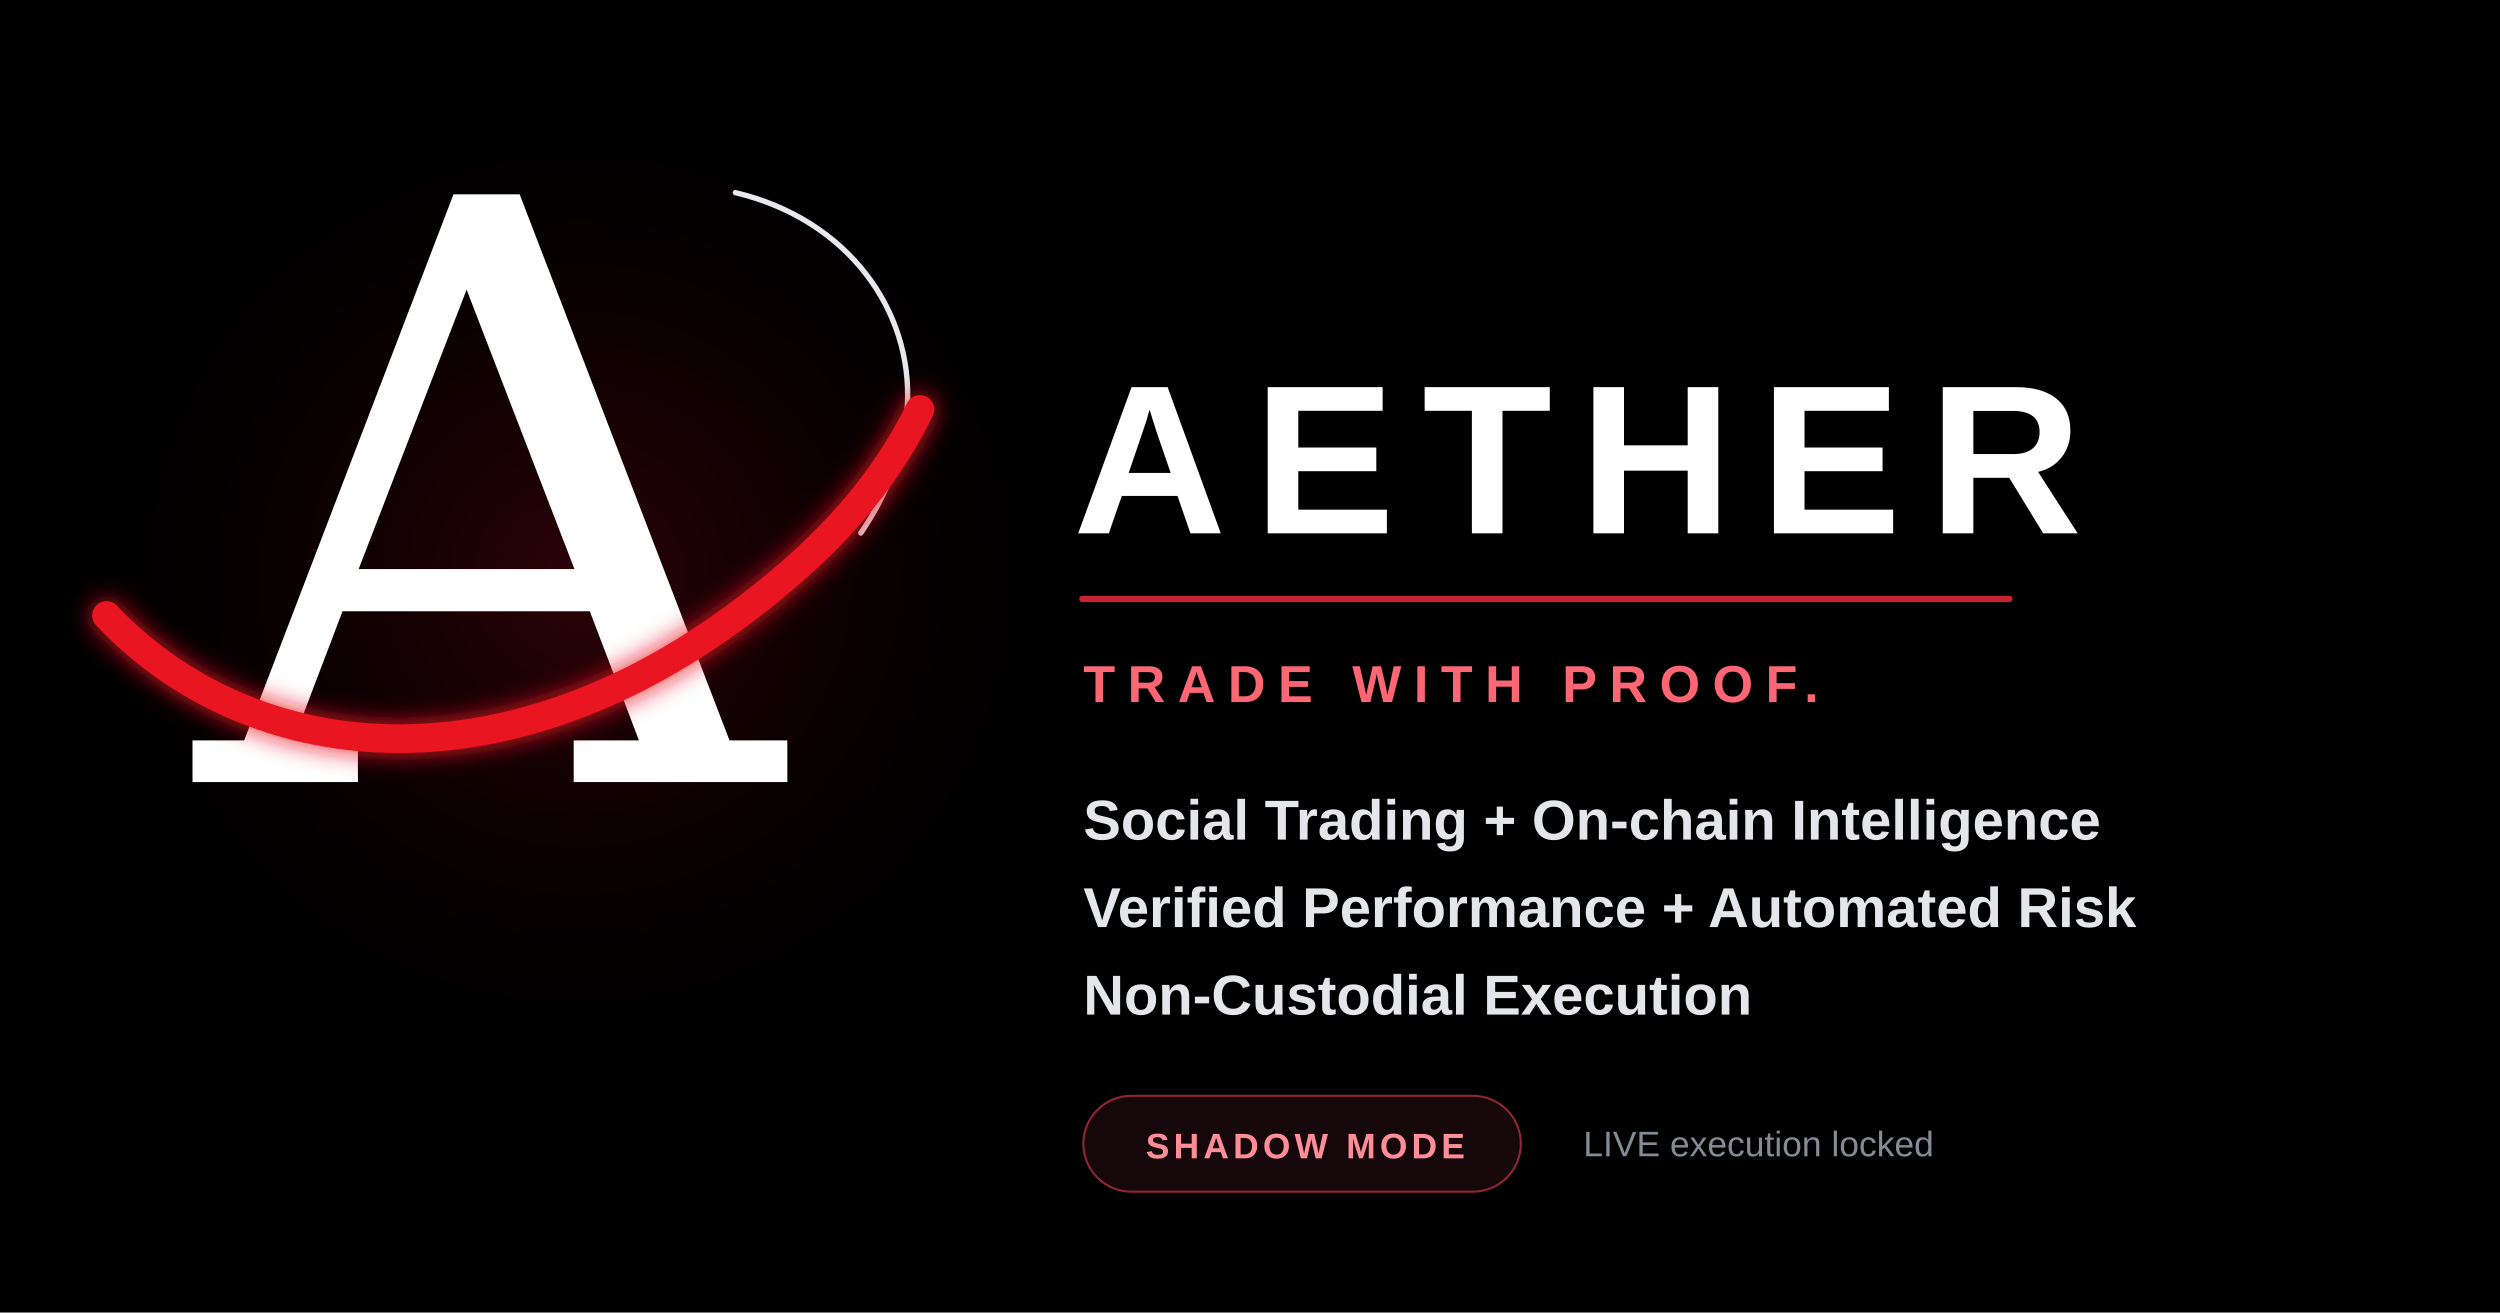
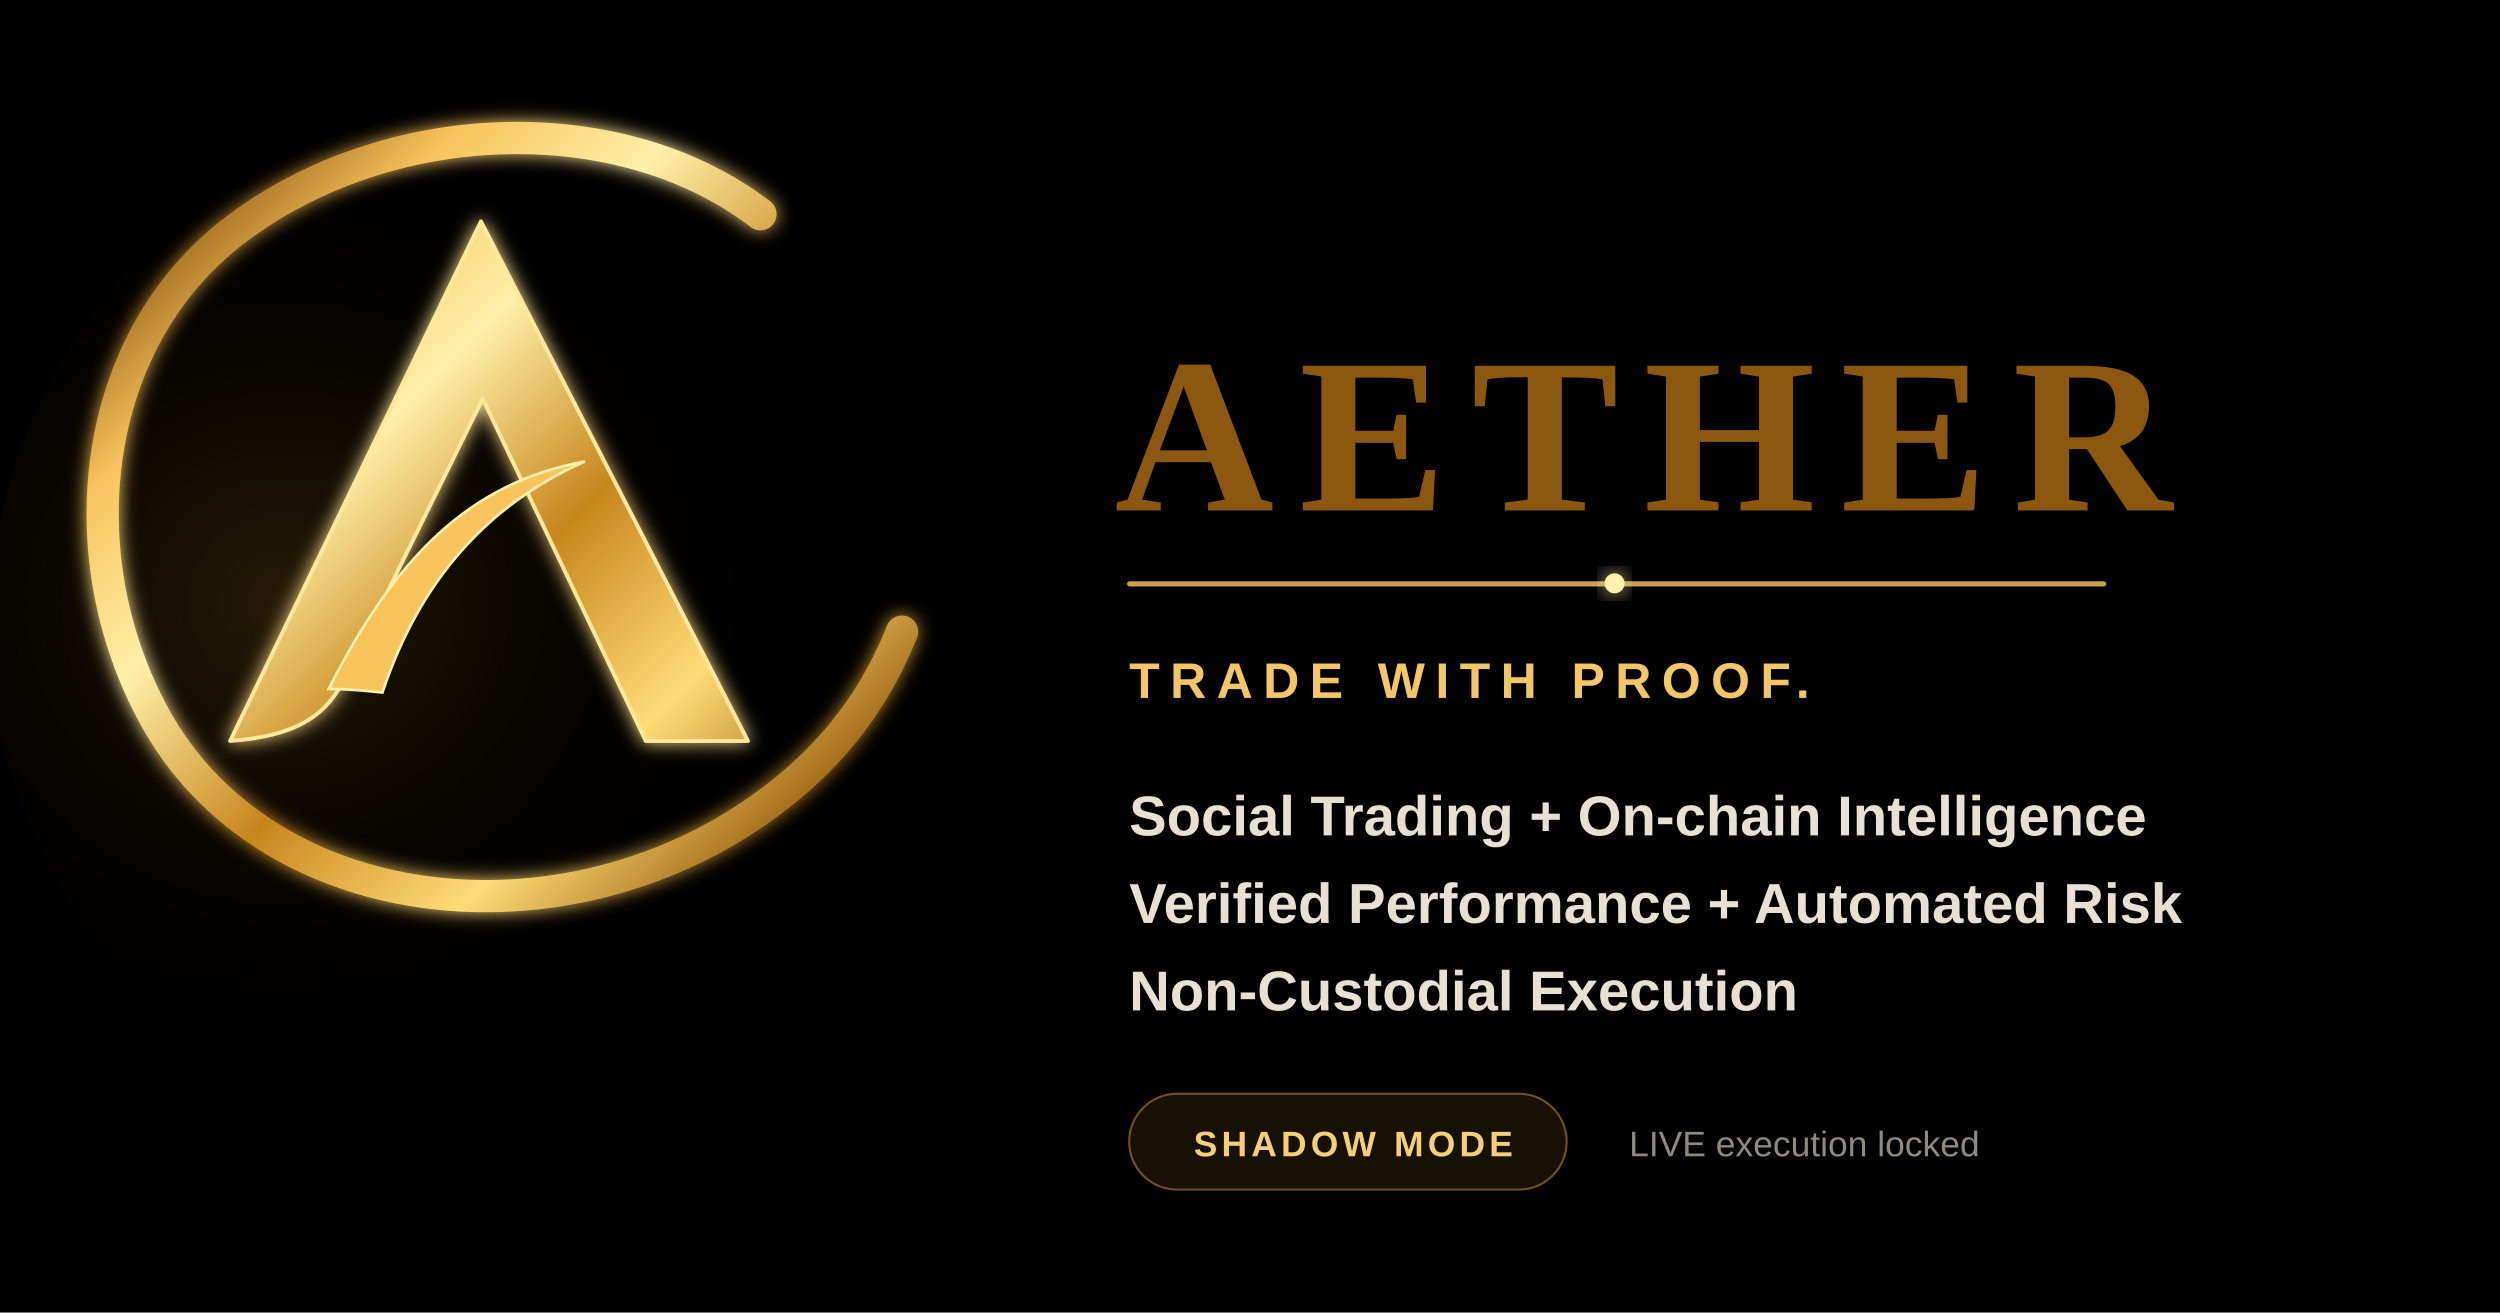
<svg xmlns="http://www.w3.org/2000/svg" viewBox="0 0 1200 630" role="img" aria-labelledby="t d">
  <defs>
    <linearGradient id="bg" x1="0" y1="0" x2="1200" y2="630">
      <stop stop-color="#000" />
-       <stop offset=".55" stop-color="#09090b" />
-       <stop offset="1" stop-color="#120307" />
+       <stop offset=".58" stop-color="#080604" />
+       <stop offset="1" stop-color="#120b03" />
    </linearGradient>
-     <radialGradient id="halo" cx="50%" cy="50%" r="50%">
-       <stop stop-color="#df1426" stop-opacity=".20" />
-       <stop offset=".56" stop-color="#8d0010" stop-opacity=".07" />
+     <radialGradient id="halo" cx="25%" cy="48%" r="44%">
+       <stop stop-color="#d99824" stop-opacity=".18" />
+       <stop offset=".55" stop-color="#7b4b0b" stop-opacity=".06" />
      <stop offset="1" stop-color="#000" stop-opacity="0" />
    </radialGradient>
-     <linearGradient id="redOrbit" x1="80" y1="390" x2="470" y2="205">
-       <stop stop-color="#8f0008" />
-       <stop offset=".18" stop-color="#ef1826" />
-       <stop offset=".55" stop-color="#b90010" />
-       <stop offset=".72" stop-color="#fff4f4" />
-       <stop offset=".84" stop-color="#ff5160" />
-       <stop offset="1" stop-color="#b70012" />
+     <linearGradient id="gold" x1="80" y1="70" x2="470" y2="465" gradientUnits="userSpaceOnUse">
+       <stop stop-color="#86500d" />
+       <stop offset=".16" stop-color="#f7c45c" />
+       <stop offset=".32" stop-color="#fff0a8" />
+       <stop offset=".52" stop-color="#c7861d" />
+       <stop offset=".72" stop-color="#ffdc77" />
+       <stop offset=".9" stop-color="#9d6413" />
+       <stop offset="1" stop-color="#f4bd4e" />
    </linearGradient>
-     <linearGradient id="word" x1="515" y1="170" x2="1040" y2="310">
-       <stop stop-color="#fff" />
-       <stop offset=".42" stop-color="#cfd3d8" />
-       <stop offset=".70" stop-color="#fff" />
-       <stop offset="1" stop-color="#8d929a" />
+     <linearGradient id="word" x1="550" y1="170" x2="1050" y2="360">
+       <stop stop-color="#8c570f" />
+       <stop offset=".18" stop-color="#f7c45c" />
+       <stop offset=".42" stop-color="#fff0a8" />
+       <stop offset=".67" stop-color="#c7861d" />
+       <stop offset=".87" stop-color="#ffe08a" />
+       <stop offset="1" stop-color="#9c6414" />
    </linearGradient>
-     <filter id="glow" x="-60%" y="-60%" width="220%" height="220%">
-       <feGaussianBlur stdDeviation="7" result="b" />
+     <filter id="glow" x="-35%" y="-35%" width="170%" height="170%">
+       <feGaussianBlur stdDeviation="5" result="b" />
      <feMerge>
        <feMergeNode in="b" />
        <feMergeNode in="SourceGraphic" />
      </feMerge>
    </filter>
  </defs>
  <rect width="1200" height="630" fill="url(#bg)" />
-   <ellipse cx="278" cy="278" rx="250" ry="245" fill="url(#halo)" />
-   <g transform="translate(15 -3) scale(.86)">
-     <path d="M182.74 321.11H303.18L242.99 165.16 182.74 321.11ZM90 440V416.73H118.83L235.68 111.94H272.59L389.73 416.73H422V440H302.76V416.73H339.18L311.76 344.66H173.74L146.32 416.73H182.32V440H90Z" fill="#fff" />
-     <path d="M393 111C456 126 492 177 489 230C487 255 478 279 463 301" fill="none" stroke="#e7e9ed" stroke-width="3" stroke-linecap="round" />
-     <path id="red-swoosh" d="M42 347C127 437 285 451 434 314C461 289 482 261 496 232" fill="none" stroke="url(#redOrbit)" stroke-width="16" stroke-linecap="round" filter="url(#glow)" />
+   <ellipse cx="280" cy="300" rx="285" ry="265" fill="url(#halo)" />
+   <g transform="translate(15 28) scale(.86)">
+     <path id="og-gold-ring" d="M407 87C330 28 204 31 119 92C31 154 18 281 72 373C132 474 279 496 390 430C438 401 468 365 486 320" fill="none" stroke="url(#gold)" stroke-width="18" stroke-linecap="round" filter="url(#glow)" />
+     <path d="M111 381L251 91L400 381H343L252 190L176 344C166 365 151 378 111 381Z" fill="url(#gold)" stroke="#ffe89c" stroke-width="2.2" stroke-linejoin="round" filter="url(#glow)" />
+     <path d="M166 352C203 279 244 237 309 225C255 249 217 291 196 354C187 353 177 352 166 352Z" fill="#f7c45c" stroke="#fff0ae" stroke-width="1.5" />
  </g>
-   <text x="515" y="256" fill="url(#word)" font-family="Arial,Helvetica,sans-serif" font-size="102" font-weight="800" letter-spacing="13">AETHER</text>
-   <rect x="518" y="286" width="448" height="3" rx="1.5" fill="#e32738" opacity=".88" />
-   <text x="520" y="337" fill="#ff6674" font-family="Arial,Helvetica,sans-serif" font-size="25" font-weight="700" letter-spacing="6">TRADE WITH PROOF.</text>
-   <text x="520" y="403" fill="#e4e6ea" font-family="Arial,Helvetica,sans-serif" font-size="27" font-weight="650">Social Trading + On-chain Intelligence</text>
-   <text x="520" y="445" fill="#e4e6ea" font-family="Arial,Helvetica,sans-serif" font-size="27" font-weight="650">Verified Performance + Automated Risk</text>
-   <text x="520" y="487" fill="#e4e6ea" font-family="Arial,Helvetica,sans-serif" font-size="27" font-weight="650">Non-Custodial Execution</text>
-   <rect x="520" y="526" width="210" height="46" rx="23" fill="#16070a" stroke="#8f2631" />
-   <text x="550" y="556" fill="#ff8d98" font-family="Arial,Helvetica,sans-serif" font-size="17" font-weight="700" letter-spacing="2">SHADOW MODE</text>
-   <text x="760" y="555" fill="#858b95" font-family="Arial,Helvetica,sans-serif" font-size="17">LIVE execution locked</text>
+   <text x="535" y="245" fill="url(#word)" font-family="Georgia,Times New Roman,serif" font-size="106" font-weight="600" letter-spacing="12">AETHER</text>
+   <rect x="541" y="279" width="470" height="2.5" rx="1.25" fill="#f7c45c" opacity=".82" />
+   <circle cx="775" cy="280" r="4.8" fill="#fff1ae" filter="url(#glow)" />
+   <text x="542" y="335" fill="#f4c766" font-family="Arial,Helvetica,sans-serif" font-size="24" font-weight="700" letter-spacing="5">TRADE WITH PROOF.</text>
+   <text x="542" y="401" fill="#e8e1d3" font-family="Arial,Helvetica,sans-serif" font-size="27" font-weight="650">Social Trading + On-chain Intelligence</text>
+   <text x="542" y="443" fill="#e8e1d3" font-family="Arial,Helvetica,sans-serif" font-size="27" font-weight="650">Verified Performance + Automated Risk</text>
+   <text x="542" y="485" fill="#e8e1d3" font-family="Arial,Helvetica,sans-serif" font-size="27" font-weight="650">Non-Custodial Execution</text>
+   <rect x="542" y="525" width="210" height="46" rx="23" fill="#171005" stroke="#71521f" />
+   <text x="573" y="555" fill="#f4cf7a" font-family="Arial,Helvetica,sans-serif" font-size="17" font-weight="700" letter-spacing="2">SHADOW MODE</text>
+   <text x="782" y="555" fill="#8f8a80" font-family="Arial,Helvetica,sans-serif" font-size="17">LIVE execution locked</text>
</svg>
